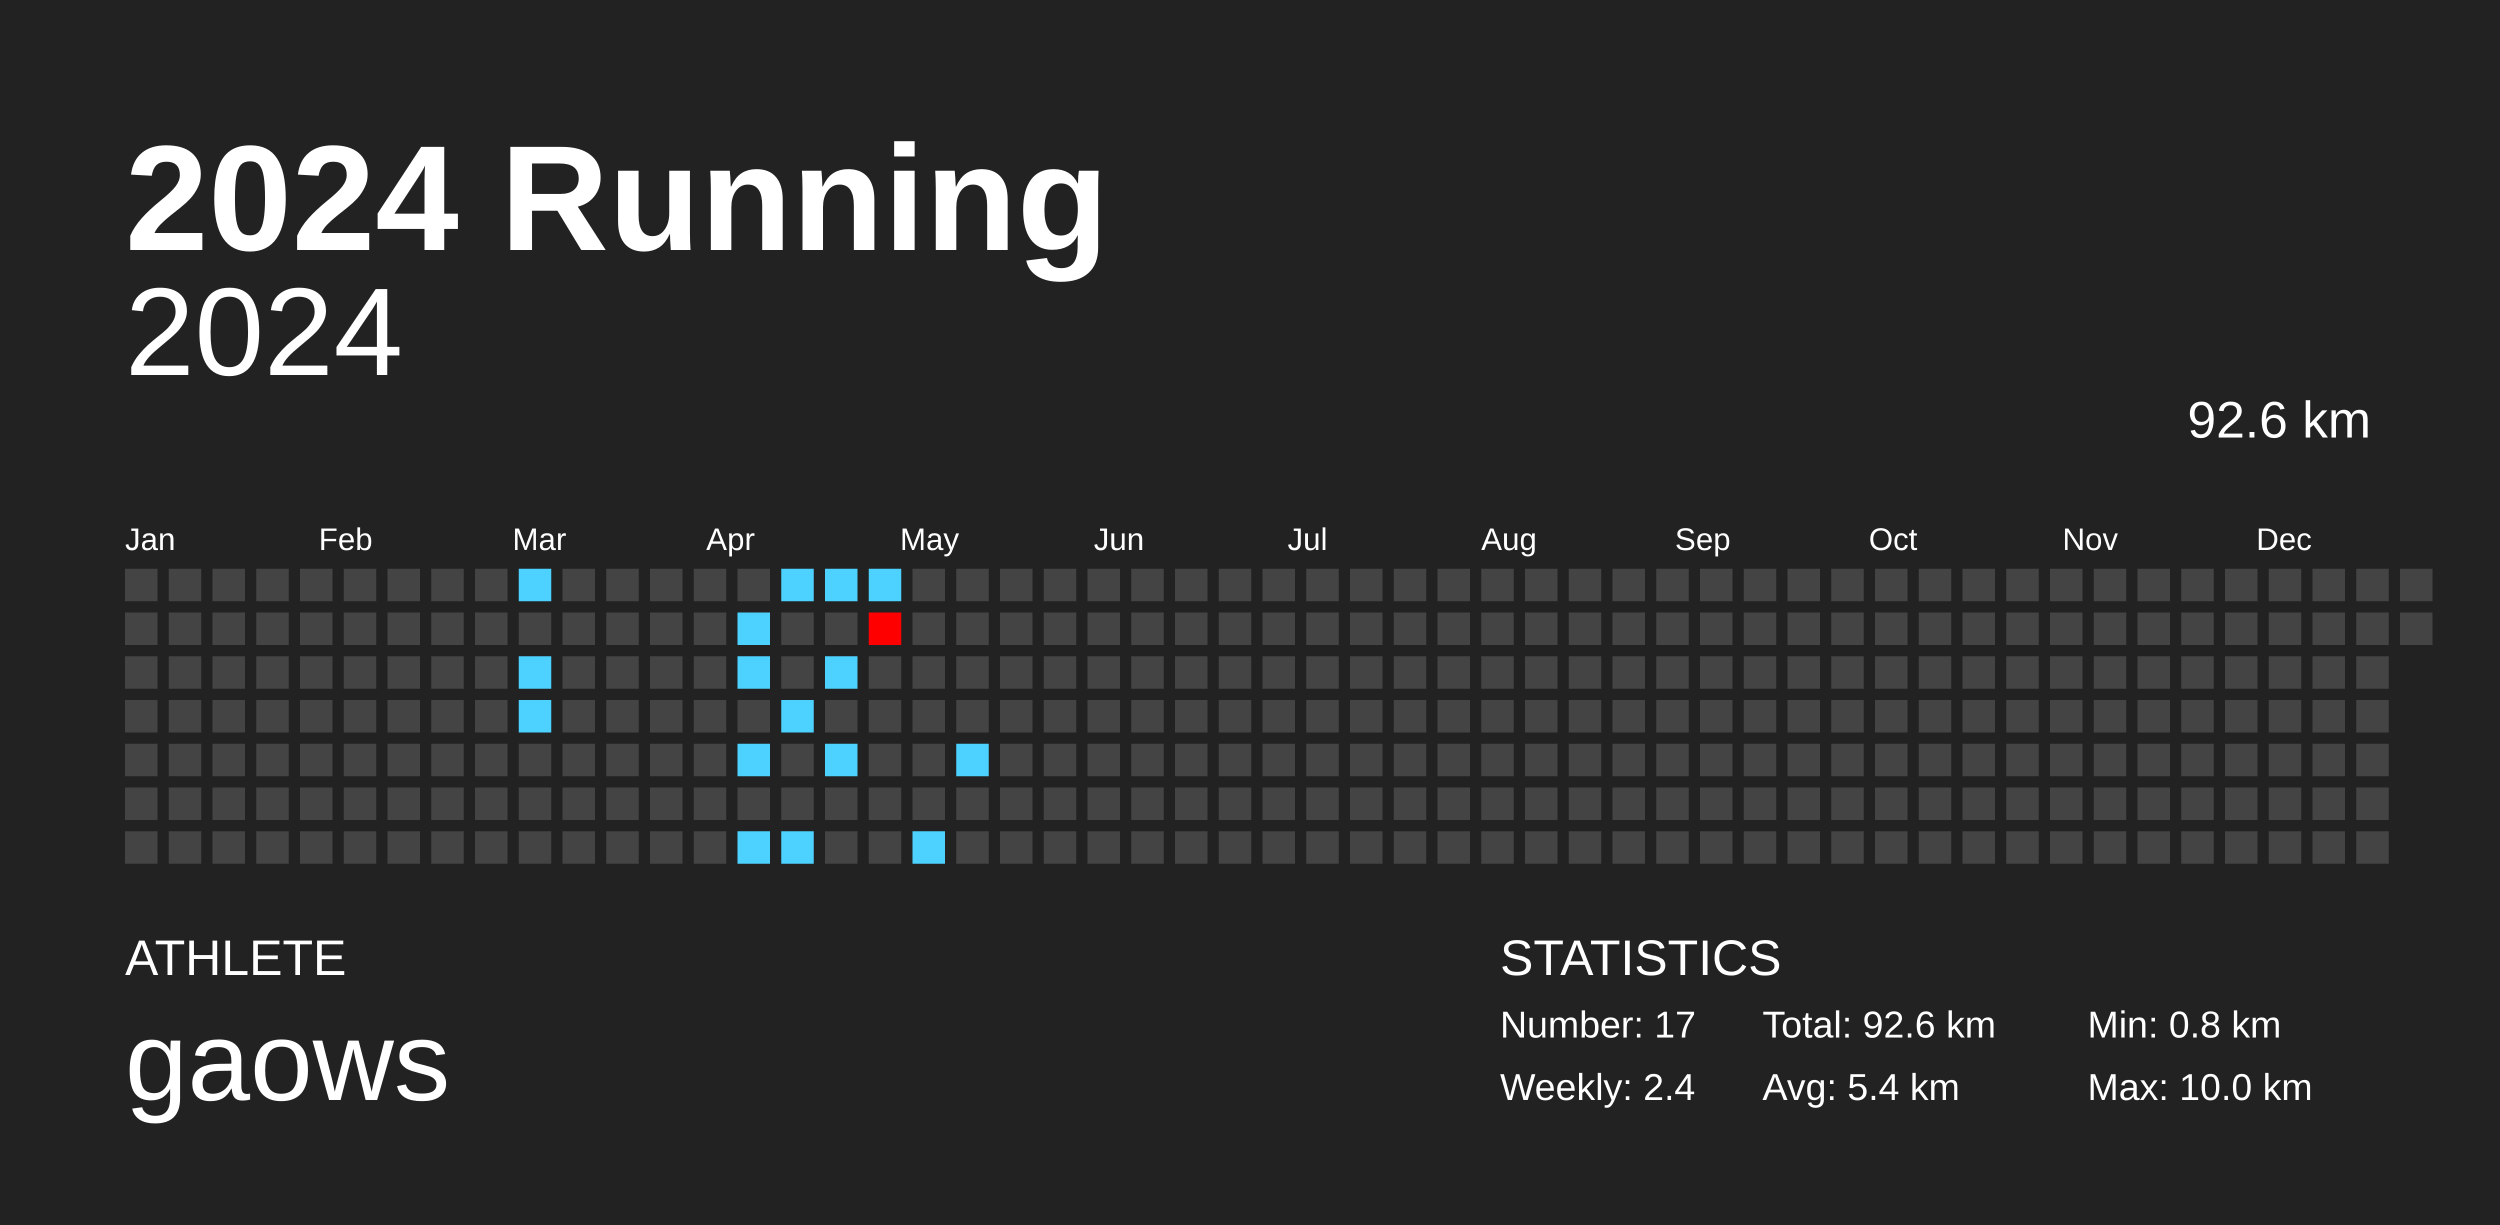
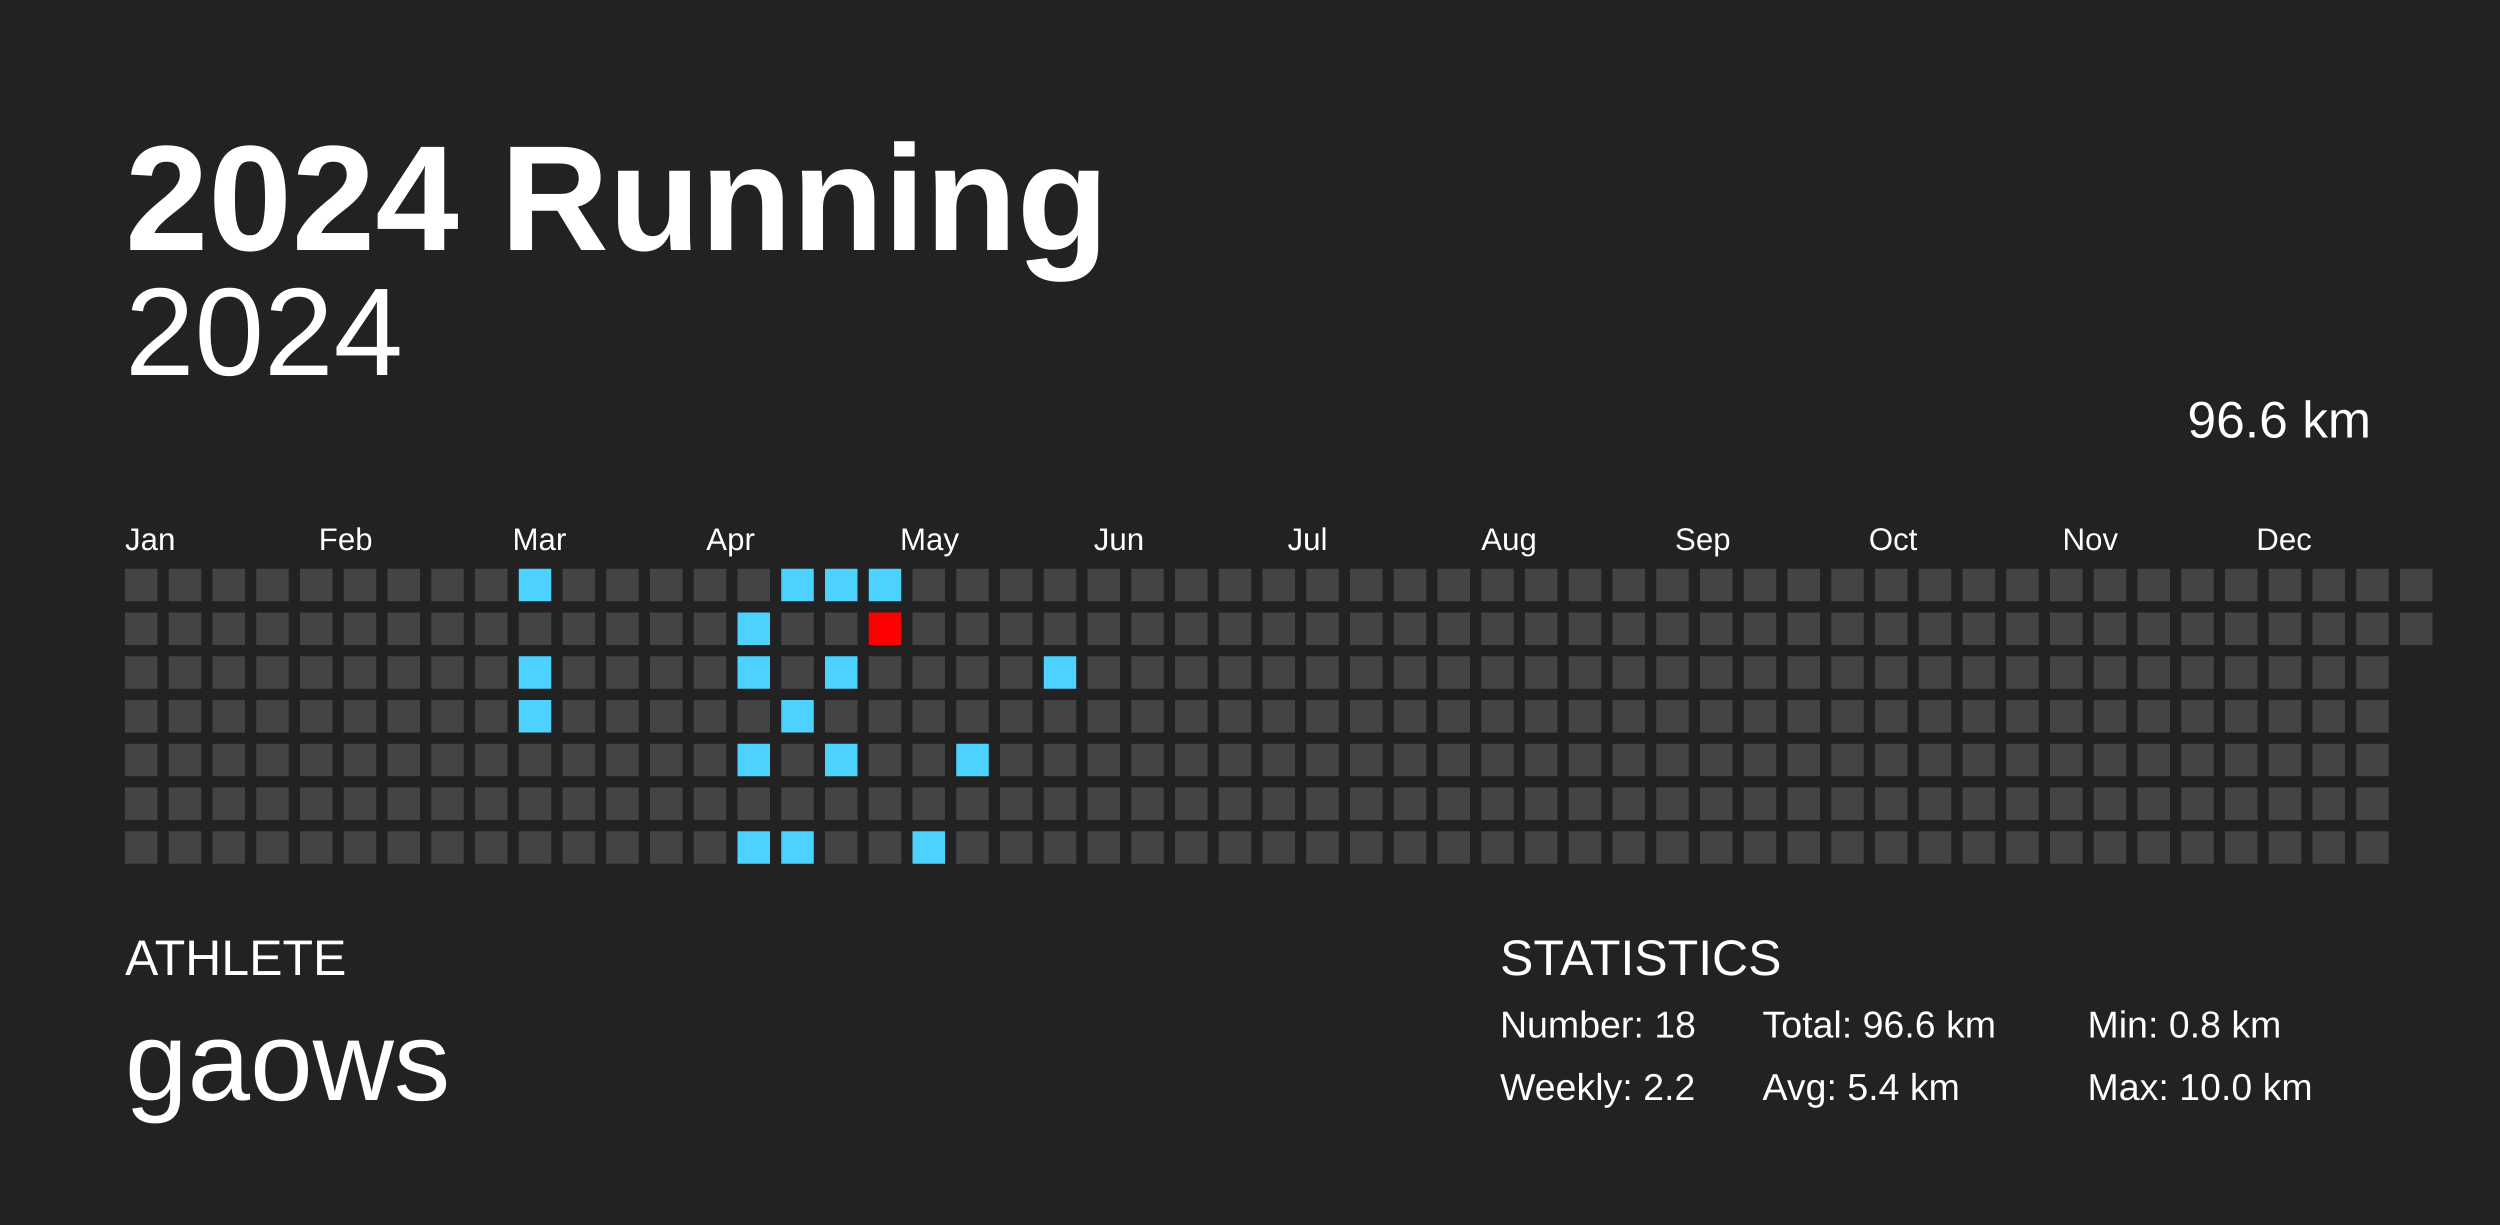
<svg xmlns="http://www.w3.org/2000/svg" baseProfile="full" height="98mm" version="1.1" viewBox="0,0,200,98" width="200mm">
  <defs />
  <rect fill="#222222" height="98" width="200" x="0" y="0" />
  <text fill="#FFFFFF" style="font-size:12px; font-family:Arial; font-weight:bold;" x="10" y="20">2024 Running</text>
  <text fill="#FFFFFF" style="font-size:4px; font-family:Arial" x="10" y="78">ATHLETE</text>
  <text fill="#FFFFFF" style="font-size:9px; font-family:Arial" x="10" y="88">gaows</text>
  <text fill="#FFFFFF" style="font-size:4px; font-family:Arial" x="120" y="78">STATISTICS</text>
-   <text fill="#FFFFFF" style="font-size:3px; font-family:Arial" x="120" y="83">Number: 17</text>
-   <text fill="#FFFFFF" style="font-size:3px; font-family:Arial" x="120" y="88">Weekly: 2.4</text>
-   <text fill="#FFFFFF" style="font-size:3px; font-family:Arial" x="141" y="83">Total: 92.6 km</text>
+   <text fill="#FFFFFF" style="font-size:3px; font-family:Arial" x="120" y="83">Number: 18</text>
+   <text fill="#FFFFFF" style="font-size:3px; font-family:Arial" x="120" y="88">Weekly: 2.2</text>
+   <text fill="#FFFFFF" style="font-size:3px; font-family:Arial" x="141" y="83">Total: 96.6 km</text>
  <text fill="#FFFFFF" style="font-size:3px; font-family:Arial" x="141" y="88">Avg: 5.4 km</text>
  <text fill="#FFFFFF" style="font-size:3px; font-family:Arial" x="167" y="83">Min: 0.8 km</text>
  <text fill="#FFFFFF" style="font-size:3px; font-family:Arial" x="167" y="88">Max: 10.0 km</text>
  <text alignment-baseline="hanging" fill="#FFFFFF" style="font-size:10.0px; font-family:Arial;" x="10" y="30">2024</text>
-   <text alignment-baseline="hanging" fill="#FFFFFF" style="font-size:4.125px; font-family:Arial;" x="175" y="35">92.6 km</text>
+   <text alignment-baseline="hanging" fill="#FFFFFF" style="font-size:4.125px; font-family:Arial;" x="175" y="35">96.6 km</text>
  <text fill="#FFFFFF" style="font-size:2.5px; font-family:Arial" x="10.0" y="44">Jan</text>
  <text fill="#FFFFFF" style="font-size:2.5px; font-family:Arial" x="25.5" y="44">Feb</text>
  <text fill="#FFFFFF" style="font-size:2.5px; font-family:Arial" x="41.0" y="44">Mar</text>
  <text fill="#FFFFFF" style="font-size:2.5px; font-family:Arial" x="56.5" y="44">Apr</text>
  <text fill="#FFFFFF" style="font-size:2.5px; font-family:Arial" x="72.0" y="44">May</text>
  <text fill="#FFFFFF" style="font-size:2.5px; font-family:Arial" x="87.5" y="44">Jun</text>
  <text fill="#FFFFFF" style="font-size:2.5px; font-family:Arial" x="103.0" y="44">Jul</text>
  <text fill="#FFFFFF" style="font-size:2.5px; font-family:Arial" x="118.5" y="44">Aug</text>
  <text fill="#FFFFFF" style="font-size:2.5px; font-family:Arial" x="134.0" y="44">Sep</text>
  <text fill="#FFFFFF" style="font-size:2.5px; font-family:Arial" x="149.5" y="44">Oct</text>
  <text fill="#FFFFFF" style="font-size:2.5px; font-family:Arial" x="165.0" y="44">Nov</text>
  <text fill="#FFFFFF" style="font-size:2.5px; font-family:Arial" x="180.5" y="44">Dec</text>
  <rect fill="#444444" height="2.6" width="2.6" x="10.0" y="45.5" />
  <rect fill="#444444" height="2.6" width="2.6" x="10.0" y="49.0" />
  <rect fill="#444444" height="2.6" width="2.6" x="10.0" y="52.5" />
  <rect fill="#444444" height="2.6" width="2.6" x="10.0" y="56.0" />
  <rect fill="#444444" height="2.6" width="2.6" x="10.0" y="59.5" />
  <rect fill="#444444" height="2.6" width="2.6" x="10.0" y="63.0" />
  <rect fill="#444444" height="2.6" width="2.6" x="10.0" y="66.5" />
  <rect fill="#444444" height="2.6" width="2.6" x="13.5" y="45.5" />
  <rect fill="#444444" height="2.6" width="2.6" x="13.5" y="49.0" />
  <rect fill="#444444" height="2.6" width="2.6" x="13.5" y="52.5" />
  <rect fill="#444444" height="2.6" width="2.6" x="13.5" y="56.0" />
  <rect fill="#444444" height="2.6" width="2.6" x="13.5" y="59.5" />
  <rect fill="#444444" height="2.6" width="2.6" x="13.5" y="63.0" />
  <rect fill="#444444" height="2.6" width="2.6" x="13.5" y="66.5" />
  <rect fill="#444444" height="2.6" width="2.6" x="17.0" y="45.5" />
  <rect fill="#444444" height="2.6" width="2.6" x="17.0" y="49.0" />
  <rect fill="#444444" height="2.6" width="2.6" x="17.0" y="52.5" />
  <rect fill="#444444" height="2.6" width="2.6" x="17.0" y="56.0" />
  <rect fill="#444444" height="2.6" width="2.6" x="17.0" y="59.5" />
  <rect fill="#444444" height="2.6" width="2.6" x="17.0" y="63.0" />
  <rect fill="#444444" height="2.6" width="2.6" x="17.0" y="66.5" />
  <rect fill="#444444" height="2.6" width="2.6" x="20.5" y="45.5" />
  <rect fill="#444444" height="2.6" width="2.6" x="20.5" y="49.0" />
  <rect fill="#444444" height="2.6" width="2.6" x="20.5" y="52.5" />
  <rect fill="#444444" height="2.6" width="2.6" x="20.5" y="56.0" />
  <rect fill="#444444" height="2.6" width="2.6" x="20.5" y="59.5" />
  <rect fill="#444444" height="2.6" width="2.6" x="20.5" y="63.0" />
  <rect fill="#444444" height="2.6" width="2.6" x="20.5" y="66.5" />
  <rect fill="#444444" height="2.6" width="2.6" x="24.0" y="45.5" />
  <rect fill="#444444" height="2.6" width="2.6" x="24.0" y="49.0" />
  <rect fill="#444444" height="2.6" width="2.6" x="24.0" y="52.5" />
  <rect fill="#444444" height="2.6" width="2.6" x="24.0" y="56.0" />
  <rect fill="#444444" height="2.6" width="2.6" x="24.0" y="59.5" />
  <rect fill="#444444" height="2.6" width="2.6" x="24.0" y="63.0" />
  <rect fill="#444444" height="2.6" width="2.6" x="24.0" y="66.5" />
  <rect fill="#444444" height="2.6" width="2.6" x="27.5" y="45.5" />
  <rect fill="#444444" height="2.6" width="2.6" x="27.5" y="49.0" />
  <rect fill="#444444" height="2.6" width="2.6" x="27.5" y="52.5" />
  <rect fill="#444444" height="2.6" width="2.6" x="27.5" y="56.0" />
  <rect fill="#444444" height="2.6" width="2.6" x="27.5" y="59.5" />
  <rect fill="#444444" height="2.6" width="2.6" x="27.5" y="63.0" />
  <rect fill="#444444" height="2.6" width="2.6" x="27.5" y="66.5" />
  <rect fill="#444444" height="2.6" width="2.6" x="31.0" y="45.5" />
  <rect fill="#444444" height="2.6" width="2.6" x="31.0" y="49.0" />
  <rect fill="#444444" height="2.6" width="2.6" x="31.0" y="52.5" />
  <rect fill="#444444" height="2.6" width="2.6" x="31.0" y="56.0" />
  <rect fill="#444444" height="2.6" width="2.6" x="31.0" y="59.5" />
  <rect fill="#444444" height="2.6" width="2.6" x="31.0" y="63.0" />
  <rect fill="#444444" height="2.6" width="2.6" x="31.0" y="66.5" />
  <rect fill="#444444" height="2.6" width="2.6" x="34.5" y="45.5" />
  <rect fill="#444444" height="2.6" width="2.6" x="34.5" y="49.0" />
  <rect fill="#444444" height="2.6" width="2.6" x="34.5" y="52.5" />
  <rect fill="#444444" height="2.6" width="2.6" x="34.5" y="56.0" />
  <rect fill="#444444" height="2.6" width="2.6" x="34.5" y="59.5" />
  <rect fill="#444444" height="2.6" width="2.6" x="34.5" y="63.0" />
  <rect fill="#444444" height="2.6" width="2.6" x="34.5" y="66.5" />
  <rect fill="#444444" height="2.6" width="2.6" x="38.0" y="45.5" />
  <rect fill="#444444" height="2.6" width="2.6" x="38.0" y="49.0" />
  <rect fill="#444444" height="2.6" width="2.6" x="38.0" y="52.5" />
  <rect fill="#444444" height="2.6" width="2.6" x="38.0" y="56.0" />
  <rect fill="#444444" height="2.6" width="2.6" x="38.0" y="59.5" />
  <rect fill="#444444" height="2.6" width="2.6" x="38.0" y="63.0" />
  <rect fill="#444444" height="2.6" width="2.6" x="38.0" y="66.5" />
  <rect fill="#4dd2ff" height="2.6" width="2.6" x="41.5" y="45.5" />
  <rect fill="#444444" height="2.6" width="2.6" x="41.5" y="49.0" />
  <rect fill="#4dd2ff" height="2.6" width="2.6" x="41.5" y="52.5" />
  <rect fill="#4dd2ff" height="2.6" width="2.6" x="41.5" y="56.0" />
  <rect fill="#444444" height="2.6" width="2.6" x="41.5" y="59.5" />
  <rect fill="#444444" height="2.6" width="2.6" x="41.5" y="63.0" />
  <rect fill="#444444" height="2.6" width="2.6" x="41.5" y="66.5" />
  <rect fill="#444444" height="2.6" width="2.6" x="45.0" y="45.5" />
  <rect fill="#444444" height="2.6" width="2.6" x="45.0" y="49.0" />
  <rect fill="#444444" height="2.6" width="2.6" x="45.0" y="52.5" />
  <rect fill="#444444" height="2.6" width="2.6" x="45.0" y="56.0" />
  <rect fill="#444444" height="2.6" width="2.6" x="45.0" y="59.5" />
  <rect fill="#444444" height="2.6" width="2.6" x="45.0" y="63.0" />
  <rect fill="#444444" height="2.6" width="2.6" x="45.0" y="66.5" />
  <rect fill="#444444" height="2.6" width="2.6" x="48.5" y="45.5" />
  <rect fill="#444444" height="2.6" width="2.6" x="48.5" y="49.0" />
  <rect fill="#444444" height="2.6" width="2.6" x="48.5" y="52.5" />
  <rect fill="#444444" height="2.6" width="2.6" x="48.5" y="56.0" />
  <rect fill="#444444" height="2.6" width="2.6" x="48.5" y="59.5" />
  <rect fill="#444444" height="2.6" width="2.6" x="48.5" y="63.0" />
  <rect fill="#444444" height="2.6" width="2.6" x="48.5" y="66.5" />
  <rect fill="#444444" height="2.6" width="2.6" x="52.0" y="45.5" />
  <rect fill="#444444" height="2.6" width="2.6" x="52.0" y="49.0" />
  <rect fill="#444444" height="2.6" width="2.6" x="52.0" y="52.5" />
  <rect fill="#444444" height="2.6" width="2.6" x="52.0" y="56.0" />
  <rect fill="#444444" height="2.6" width="2.6" x="52.0" y="59.5" />
  <rect fill="#444444" height="2.6" width="2.6" x="52.0" y="63.0" />
  <rect fill="#444444" height="2.6" width="2.6" x="52.0" y="66.5" />
  <rect fill="#444444" height="2.6" width="2.6" x="55.5" y="45.5" />
  <rect fill="#444444" height="2.6" width="2.6" x="55.5" y="49.0" />
  <rect fill="#444444" height="2.6" width="2.6" x="55.5" y="52.5" />
  <rect fill="#444444" height="2.6" width="2.6" x="55.5" y="56.0" />
  <rect fill="#444444" height="2.6" width="2.6" x="55.5" y="59.5" />
  <rect fill="#444444" height="2.6" width="2.6" x="55.5" y="63.0" />
  <rect fill="#444444" height="2.6" width="2.6" x="55.5" y="66.5" />
  <rect fill="#444444" height="2.6" width="2.6" x="59.0" y="45.5" />
  <rect fill="#4dd2ff" height="2.6" width="2.6" x="59.0" y="49.0" />
  <rect fill="#4dd2ff" height="2.6" width="2.6" x="59.0" y="52.5" />
  <rect fill="#444444" height="2.6" width="2.6" x="59.0" y="56.0" />
  <rect fill="#4dd2ff" height="2.6" width="2.6" x="59.0" y="59.5" />
  <rect fill="#444444" height="2.6" width="2.6" x="59.0" y="63.0" />
  <rect fill="#4dd2ff" height="2.6" width="2.6" x="59.0" y="66.5" />
  <rect fill="#4dd2ff" height="2.6" width="2.6" x="62.5" y="45.5" />
  <rect fill="#444444" height="2.6" width="2.6" x="62.5" y="49.0" />
  <rect fill="#444444" height="2.6" width="2.6" x="62.5" y="52.5" />
  <rect fill="#4dd2ff" height="2.6" width="2.6" x="62.5" y="56.0" />
  <rect fill="#444444" height="2.6" width="2.6" x="62.5" y="59.5" />
  <rect fill="#444444" height="2.6" width="2.6" x="62.5" y="63.0" />
  <rect fill="#4dd2ff" height="2.6" width="2.6" x="62.5" y="66.5" />
  <rect fill="#4dd2ff" height="2.6" width="2.6" x="66.0" y="45.5" />
  <rect fill="#444444" height="2.6" width="2.6" x="66.0" y="49.0" />
  <rect fill="#4dd2ff" height="2.6" width="2.6" x="66.0" y="52.5" />
  <rect fill="#444444" height="2.6" width="2.6" x="66.0" y="56.0" />
  <rect fill="#4dd2ff" height="2.6" width="2.6" x="66.0" y="59.5" />
  <rect fill="#444444" height="2.6" width="2.6" x="66.0" y="63.0" />
  <rect fill="#444444" height="2.6" width="2.6" x="66.0" y="66.5" />
  <rect fill="#4dd2ff" height="2.6" width="2.6" x="69.5" y="45.5" />
  <rect fill="#ff0000" height="2.6" width="2.6" x="69.5" y="49.0" />
  <rect fill="#444444" height="2.6" width="2.6" x="69.5" y="52.5" />
  <rect fill="#444444" height="2.6" width="2.6" x="69.5" y="56.0" />
  <rect fill="#444444" height="2.6" width="2.6" x="69.5" y="59.5" />
  <rect fill="#444444" height="2.6" width="2.6" x="69.5" y="63.0" />
  <rect fill="#444444" height="2.6" width="2.6" x="69.5" y="66.5" />
  <rect fill="#444444" height="2.6" width="2.6" x="73.0" y="45.5" />
  <rect fill="#444444" height="2.6" width="2.6" x="73.0" y="49.0" />
  <rect fill="#444444" height="2.6" width="2.6" x="73.0" y="52.5" />
  <rect fill="#444444" height="2.6" width="2.6" x="73.0" y="56.0" />
  <rect fill="#444444" height="2.6" width="2.6" x="73.0" y="59.5" />
  <rect fill="#444444" height="2.6" width="2.6" x="73.0" y="63.0" />
  <rect fill="#4dd2ff" height="2.6" width="2.6" x="73.0" y="66.5" />
  <rect fill="#444444" height="2.6" width="2.6" x="76.5" y="45.5" />
  <rect fill="#444444" height="2.6" width="2.6" x="76.5" y="49.0" />
  <rect fill="#444444" height="2.6" width="2.6" x="76.5" y="52.5" />
  <rect fill="#444444" height="2.6" width="2.6" x="76.5" y="56.0" />
  <rect fill="#4dd2ff" height="2.6" width="2.6" x="76.5" y="59.5" />
  <rect fill="#444444" height="2.6" width="2.6" x="76.5" y="63.0" />
  <rect fill="#444444" height="2.6" width="2.6" x="76.5" y="66.5" />
  <rect fill="#444444" height="2.6" width="2.6" x="80.0" y="45.5" />
  <rect fill="#444444" height="2.6" width="2.6" x="80.0" y="49.0" />
  <rect fill="#444444" height="2.6" width="2.6" x="80.0" y="52.5" />
  <rect fill="#444444" height="2.6" width="2.6" x="80.0" y="56.0" />
  <rect fill="#444444" height="2.6" width="2.6" x="80.0" y="59.5" />
  <rect fill="#444444" height="2.6" width="2.6" x="80.0" y="63.0" />
  <rect fill="#444444" height="2.6" width="2.6" x="80.0" y="66.5" />
  <rect fill="#444444" height="2.6" width="2.6" x="83.5" y="45.5" />
  <rect fill="#444444" height="2.6" width="2.6" x="83.5" y="49.0" />
-   <rect fill="#444444" height="2.6" width="2.6" x="83.5" y="52.5" />
+   <rect fill="#4dd2ff" height="2.6" width="2.6" x="83.5" y="52.5" />
  <rect fill="#444444" height="2.6" width="2.6" x="83.5" y="56.0" />
  <rect fill="#444444" height="2.6" width="2.6" x="83.5" y="59.5" />
  <rect fill="#444444" height="2.6" width="2.6" x="83.5" y="63.0" />
  <rect fill="#444444" height="2.6" width="2.6" x="83.5" y="66.5" />
  <rect fill="#444444" height="2.6" width="2.6" x="87.0" y="45.5" />
  <rect fill="#444444" height="2.6" width="2.6" x="87.0" y="49.0" />
  <rect fill="#444444" height="2.6" width="2.6" x="87.0" y="52.5" />
  <rect fill="#444444" height="2.6" width="2.6" x="87.0" y="56.0" />
  <rect fill="#444444" height="2.6" width="2.6" x="87.0" y="59.5" />
  <rect fill="#444444" height="2.6" width="2.6" x="87.0" y="63.0" />
  <rect fill="#444444" height="2.6" width="2.6" x="87.0" y="66.5" />
  <rect fill="#444444" height="2.6" width="2.6" x="90.5" y="45.5" />
  <rect fill="#444444" height="2.6" width="2.6" x="90.5" y="49.0" />
  <rect fill="#444444" height="2.6" width="2.6" x="90.5" y="52.5" />
  <rect fill="#444444" height="2.6" width="2.6" x="90.5" y="56.0" />
  <rect fill="#444444" height="2.6" width="2.6" x="90.5" y="59.5" />
  <rect fill="#444444" height="2.6" width="2.6" x="90.5" y="63.0" />
  <rect fill="#444444" height="2.6" width="2.6" x="90.5" y="66.5" />
  <rect fill="#444444" height="2.6" width="2.6" x="94.0" y="45.5" />
  <rect fill="#444444" height="2.6" width="2.6" x="94.0" y="49.0" />
  <rect fill="#444444" height="2.6" width="2.6" x="94.0" y="52.5" />
  <rect fill="#444444" height="2.6" width="2.6" x="94.0" y="56.0" />
  <rect fill="#444444" height="2.6" width="2.6" x="94.0" y="59.5" />
  <rect fill="#444444" height="2.6" width="2.6" x="94.0" y="63.0" />
  <rect fill="#444444" height="2.6" width="2.6" x="94.0" y="66.5" />
  <rect fill="#444444" height="2.6" width="2.6" x="97.5" y="45.5" />
  <rect fill="#444444" height="2.6" width="2.6" x="97.5" y="49.0" />
  <rect fill="#444444" height="2.6" width="2.6" x="97.5" y="52.5" />
  <rect fill="#444444" height="2.6" width="2.6" x="97.5" y="56.0" />
  <rect fill="#444444" height="2.6" width="2.6" x="97.5" y="59.5" />
  <rect fill="#444444" height="2.6" width="2.6" x="97.5" y="63.0" />
  <rect fill="#444444" height="2.6" width="2.6" x="97.5" y="66.5" />
  <rect fill="#444444" height="2.6" width="2.6" x="101.0" y="45.5" />
  <rect fill="#444444" height="2.6" width="2.6" x="101.0" y="49.0" />
  <rect fill="#444444" height="2.6" width="2.6" x="101.0" y="52.5" />
  <rect fill="#444444" height="2.6" width="2.6" x="101.0" y="56.0" />
  <rect fill="#444444" height="2.6" width="2.6" x="101.0" y="59.5" />
  <rect fill="#444444" height="2.6" width="2.6" x="101.0" y="63.0" />
  <rect fill="#444444" height="2.6" width="2.6" x="101.0" y="66.5" />
  <rect fill="#444444" height="2.6" width="2.6" x="104.5" y="45.5" />
  <rect fill="#444444" height="2.6" width="2.6" x="104.5" y="49.0" />
  <rect fill="#444444" height="2.6" width="2.6" x="104.5" y="52.5" />
  <rect fill="#444444" height="2.6" width="2.6" x="104.5" y="56.0" />
  <rect fill="#444444" height="2.6" width="2.6" x="104.5" y="59.5" />
  <rect fill="#444444" height="2.6" width="2.6" x="104.5" y="63.0" />
  <rect fill="#444444" height="2.6" width="2.6" x="104.5" y="66.5" />
  <rect fill="#444444" height="2.6" width="2.6" x="108.0" y="45.5" />
  <rect fill="#444444" height="2.6" width="2.6" x="108.0" y="49.0" />
  <rect fill="#444444" height="2.6" width="2.6" x="108.0" y="52.5" />
  <rect fill="#444444" height="2.6" width="2.6" x="108.0" y="56.0" />
  <rect fill="#444444" height="2.6" width="2.6" x="108.0" y="59.5" />
  <rect fill="#444444" height="2.6" width="2.6" x="108.0" y="63.0" />
  <rect fill="#444444" height="2.6" width="2.6" x="108.0" y="66.5" />
  <rect fill="#444444" height="2.6" width="2.6" x="111.5" y="45.5" />
  <rect fill="#444444" height="2.6" width="2.6" x="111.5" y="49.0" />
  <rect fill="#444444" height="2.6" width="2.6" x="111.5" y="52.5" />
  <rect fill="#444444" height="2.6" width="2.6" x="111.5" y="56.0" />
  <rect fill="#444444" height="2.6" width="2.6" x="111.5" y="59.5" />
  <rect fill="#444444" height="2.6" width="2.6" x="111.5" y="63.0" />
  <rect fill="#444444" height="2.6" width="2.6" x="111.5" y="66.5" />
  <rect fill="#444444" height="2.6" width="2.6" x="115.0" y="45.5" />
  <rect fill="#444444" height="2.6" width="2.6" x="115.0" y="49.0" />
  <rect fill="#444444" height="2.6" width="2.6" x="115.0" y="52.5" />
  <rect fill="#444444" height="2.6" width="2.6" x="115.0" y="56.0" />
  <rect fill="#444444" height="2.6" width="2.6" x="115.0" y="59.5" />
  <rect fill="#444444" height="2.6" width="2.6" x="115.0" y="63.0" />
  <rect fill="#444444" height="2.6" width="2.6" x="115.0" y="66.5" />
  <rect fill="#444444" height="2.6" width="2.6" x="118.5" y="45.5" />
  <rect fill="#444444" height="2.6" width="2.6" x="118.5" y="49.0" />
  <rect fill="#444444" height="2.6" width="2.6" x="118.5" y="52.5" />
  <rect fill="#444444" height="2.6" width="2.6" x="118.5" y="56.0" />
  <rect fill="#444444" height="2.6" width="2.6" x="118.5" y="59.5" />
  <rect fill="#444444" height="2.6" width="2.6" x="118.5" y="63.0" />
  <rect fill="#444444" height="2.6" width="2.6" x="118.5" y="66.5" />
  <rect fill="#444444" height="2.6" width="2.6" x="122.0" y="45.5" />
  <rect fill="#444444" height="2.6" width="2.6" x="122.0" y="49.0" />
  <rect fill="#444444" height="2.6" width="2.6" x="122.0" y="52.5" />
  <rect fill="#444444" height="2.6" width="2.6" x="122.0" y="56.0" />
  <rect fill="#444444" height="2.6" width="2.6" x="122.0" y="59.5" />
  <rect fill="#444444" height="2.6" width="2.6" x="122.0" y="63.0" />
  <rect fill="#444444" height="2.6" width="2.6" x="122.0" y="66.5" />
  <rect fill="#444444" height="2.6" width="2.6" x="125.5" y="45.5" />
  <rect fill="#444444" height="2.6" width="2.6" x="125.5" y="49.0" />
  <rect fill="#444444" height="2.6" width="2.6" x="125.5" y="52.5" />
  <rect fill="#444444" height="2.6" width="2.6" x="125.5" y="56.0" />
  <rect fill="#444444" height="2.6" width="2.6" x="125.5" y="59.5" />
  <rect fill="#444444" height="2.6" width="2.6" x="125.5" y="63.0" />
  <rect fill="#444444" height="2.6" width="2.6" x="125.5" y="66.5" />
  <rect fill="#444444" height="2.6" width="2.6" x="129.0" y="45.5" />
  <rect fill="#444444" height="2.6" width="2.6" x="129.0" y="49.0" />
  <rect fill="#444444" height="2.6" width="2.6" x="129.0" y="52.5" />
  <rect fill="#444444" height="2.6" width="2.6" x="129.0" y="56.0" />
  <rect fill="#444444" height="2.6" width="2.6" x="129.0" y="59.5" />
  <rect fill="#444444" height="2.6" width="2.6" x="129.0" y="63.0" />
  <rect fill="#444444" height="2.6" width="2.6" x="129.0" y="66.5" />
  <rect fill="#444444" height="2.6" width="2.6" x="132.5" y="45.5" />
  <rect fill="#444444" height="2.6" width="2.6" x="132.5" y="49.0" />
  <rect fill="#444444" height="2.6" width="2.6" x="132.5" y="52.5" />
  <rect fill="#444444" height="2.6" width="2.6" x="132.5" y="56.0" />
  <rect fill="#444444" height="2.6" width="2.6" x="132.5" y="59.5" />
  <rect fill="#444444" height="2.6" width="2.6" x="132.5" y="63.0" />
  <rect fill="#444444" height="2.6" width="2.6" x="132.5" y="66.5" />
  <rect fill="#444444" height="2.6" width="2.6" x="136.0" y="45.5" />
  <rect fill="#444444" height="2.6" width="2.6" x="136.0" y="49.0" />
  <rect fill="#444444" height="2.6" width="2.6" x="136.0" y="52.5" />
  <rect fill="#444444" height="2.6" width="2.6" x="136.0" y="56.0" />
  <rect fill="#444444" height="2.6" width="2.6" x="136.0" y="59.5" />
  <rect fill="#444444" height="2.6" width="2.6" x="136.0" y="63.0" />
  <rect fill="#444444" height="2.6" width="2.6" x="136.0" y="66.5" />
  <rect fill="#444444" height="2.6" width="2.6" x="139.5" y="45.5" />
  <rect fill="#444444" height="2.6" width="2.6" x="139.5" y="49.0" />
  <rect fill="#444444" height="2.6" width="2.6" x="139.5" y="52.5" />
  <rect fill="#444444" height="2.6" width="2.6" x="139.5" y="56.0" />
  <rect fill="#444444" height="2.6" width="2.6" x="139.5" y="59.5" />
  <rect fill="#444444" height="2.6" width="2.6" x="139.5" y="63.0" />
  <rect fill="#444444" height="2.6" width="2.6" x="139.5" y="66.5" />
  <rect fill="#444444" height="2.6" width="2.6" x="143.0" y="45.5" />
  <rect fill="#444444" height="2.6" width="2.6" x="143.0" y="49.0" />
  <rect fill="#444444" height="2.6" width="2.6" x="143.0" y="52.5" />
  <rect fill="#444444" height="2.6" width="2.6" x="143.0" y="56.0" />
  <rect fill="#444444" height="2.6" width="2.6" x="143.0" y="59.5" />
  <rect fill="#444444" height="2.6" width="2.6" x="143.0" y="63.0" />
  <rect fill="#444444" height="2.6" width="2.6" x="143.0" y="66.5" />
  <rect fill="#444444" height="2.6" width="2.6" x="146.5" y="45.5" />
  <rect fill="#444444" height="2.6" width="2.6" x="146.5" y="49.0" />
  <rect fill="#444444" height="2.6" width="2.6" x="146.5" y="52.5" />
  <rect fill="#444444" height="2.6" width="2.6" x="146.5" y="56.0" />
  <rect fill="#444444" height="2.6" width="2.6" x="146.5" y="59.5" />
  <rect fill="#444444" height="2.6" width="2.6" x="146.5" y="63.0" />
  <rect fill="#444444" height="2.6" width="2.6" x="146.5" y="66.5" />
  <rect fill="#444444" height="2.6" width="2.6" x="150.0" y="45.5" />
  <rect fill="#444444" height="2.6" width="2.6" x="150.0" y="49.0" />
  <rect fill="#444444" height="2.6" width="2.6" x="150.0" y="52.5" />
  <rect fill="#444444" height="2.6" width="2.6" x="150.0" y="56.0" />
  <rect fill="#444444" height="2.6" width="2.6" x="150.0" y="59.5" />
  <rect fill="#444444" height="2.6" width="2.6" x="150.0" y="63.0" />
  <rect fill="#444444" height="2.6" width="2.6" x="150.0" y="66.5" />
  <rect fill="#444444" height="2.6" width="2.6" x="153.5" y="45.5" />
  <rect fill="#444444" height="2.6" width="2.6" x="153.5" y="49.0" />
  <rect fill="#444444" height="2.6" width="2.6" x="153.5" y="52.5" />
  <rect fill="#444444" height="2.6" width="2.6" x="153.5" y="56.0" />
  <rect fill="#444444" height="2.6" width="2.6" x="153.5" y="59.5" />
  <rect fill="#444444" height="2.6" width="2.6" x="153.5" y="63.0" />
  <rect fill="#444444" height="2.6" width="2.6" x="153.5" y="66.5" />
  <rect fill="#444444" height="2.6" width="2.6" x="157.0" y="45.5" />
  <rect fill="#444444" height="2.6" width="2.6" x="157.0" y="49.0" />
  <rect fill="#444444" height="2.6" width="2.6" x="157.0" y="52.5" />
  <rect fill="#444444" height="2.6" width="2.6" x="157.0" y="56.0" />
  <rect fill="#444444" height="2.6" width="2.6" x="157.0" y="59.5" />
  <rect fill="#444444" height="2.6" width="2.6" x="157.0" y="63.0" />
  <rect fill="#444444" height="2.6" width="2.6" x="157.0" y="66.5" />
  <rect fill="#444444" height="2.6" width="2.6" x="160.5" y="45.5" />
  <rect fill="#444444" height="2.6" width="2.6" x="160.5" y="49.0" />
  <rect fill="#444444" height="2.6" width="2.6" x="160.5" y="52.5" />
  <rect fill="#444444" height="2.6" width="2.6" x="160.5" y="56.0" />
  <rect fill="#444444" height="2.6" width="2.6" x="160.5" y="59.5" />
  <rect fill="#444444" height="2.6" width="2.6" x="160.5" y="63.0" />
  <rect fill="#444444" height="2.6" width="2.6" x="160.5" y="66.5" />
  <rect fill="#444444" height="2.6" width="2.6" x="164.0" y="45.5" />
  <rect fill="#444444" height="2.6" width="2.6" x="164.0" y="49.0" />
  <rect fill="#444444" height="2.6" width="2.6" x="164.0" y="52.5" />
  <rect fill="#444444" height="2.6" width="2.6" x="164.0" y="56.0" />
  <rect fill="#444444" height="2.6" width="2.6" x="164.0" y="59.5" />
  <rect fill="#444444" height="2.6" width="2.6" x="164.0" y="63.0" />
  <rect fill="#444444" height="2.6" width="2.6" x="164.0" y="66.5" />
  <rect fill="#444444" height="2.6" width="2.6" x="167.5" y="45.5" />
  <rect fill="#444444" height="2.6" width="2.6" x="167.5" y="49.0" />
  <rect fill="#444444" height="2.6" width="2.6" x="167.5" y="52.5" />
  <rect fill="#444444" height="2.6" width="2.6" x="167.5" y="56.0" />
  <rect fill="#444444" height="2.6" width="2.6" x="167.5" y="59.5" />
  <rect fill="#444444" height="2.6" width="2.6" x="167.5" y="63.0" />
  <rect fill="#444444" height="2.6" width="2.6" x="167.5" y="66.5" />
  <rect fill="#444444" height="2.6" width="2.6" x="171.0" y="45.5" />
  <rect fill="#444444" height="2.6" width="2.6" x="171.0" y="49.0" />
  <rect fill="#444444" height="2.6" width="2.6" x="171.0" y="52.5" />
  <rect fill="#444444" height="2.6" width="2.6" x="171.0" y="56.0" />
  <rect fill="#444444" height="2.6" width="2.6" x="171.0" y="59.5" />
  <rect fill="#444444" height="2.6" width="2.6" x="171.0" y="63.0" />
  <rect fill="#444444" height="2.6" width="2.6" x="171.0" y="66.5" />
  <rect fill="#444444" height="2.6" width="2.6" x="174.5" y="45.5" />
  <rect fill="#444444" height="2.6" width="2.6" x="174.5" y="49.0" />
  <rect fill="#444444" height="2.6" width="2.6" x="174.5" y="52.5" />
  <rect fill="#444444" height="2.6" width="2.6" x="174.5" y="56.0" />
  <rect fill="#444444" height="2.6" width="2.6" x="174.5" y="59.5" />
  <rect fill="#444444" height="2.6" width="2.6" x="174.5" y="63.0" />
  <rect fill="#444444" height="2.6" width="2.6" x="174.5" y="66.5" />
  <rect fill="#444444" height="2.6" width="2.6" x="178.0" y="45.5" />
  <rect fill="#444444" height="2.6" width="2.6" x="178.0" y="49.0" />
  <rect fill="#444444" height="2.6" width="2.6" x="178.0" y="52.5" />
  <rect fill="#444444" height="2.6" width="2.6" x="178.0" y="56.0" />
  <rect fill="#444444" height="2.6" width="2.6" x="178.0" y="59.5" />
  <rect fill="#444444" height="2.6" width="2.6" x="178.0" y="63.0" />
  <rect fill="#444444" height="2.6" width="2.6" x="178.0" y="66.5" />
  <rect fill="#444444" height="2.6" width="2.6" x="181.5" y="45.5" />
  <rect fill="#444444" height="2.6" width="2.6" x="181.5" y="49.0" />
  <rect fill="#444444" height="2.6" width="2.6" x="181.5" y="52.5" />
  <rect fill="#444444" height="2.6" width="2.6" x="181.5" y="56.0" />
  <rect fill="#444444" height="2.6" width="2.6" x="181.5" y="59.5" />
  <rect fill="#444444" height="2.6" width="2.6" x="181.5" y="63.0" />
  <rect fill="#444444" height="2.6" width="2.6" x="181.5" y="66.5" />
  <rect fill="#444444" height="2.6" width="2.6" x="185.0" y="45.5" />
  <rect fill="#444444" height="2.6" width="2.6" x="185.0" y="49.0" />
  <rect fill="#444444" height="2.6" width="2.6" x="185.0" y="52.5" />
  <rect fill="#444444" height="2.6" width="2.6" x="185.0" y="56.0" />
  <rect fill="#444444" height="2.6" width="2.6" x="185.0" y="59.5" />
  <rect fill="#444444" height="2.6" width="2.6" x="185.0" y="63.0" />
  <rect fill="#444444" height="2.6" width="2.6" x="185.0" y="66.5" />
  <rect fill="#444444" height="2.6" width="2.6" x="188.5" y="45.5" />
  <rect fill="#444444" height="2.6" width="2.6" x="188.5" y="49.0" />
  <rect fill="#444444" height="2.6" width="2.6" x="188.5" y="52.5" />
  <rect fill="#444444" height="2.6" width="2.6" x="188.5" y="56.0" />
  <rect fill="#444444" height="2.6" width="2.6" x="188.5" y="59.5" />
  <rect fill="#444444" height="2.6" width="2.6" x="188.5" y="63.0" />
  <rect fill="#444444" height="2.6" width="2.6" x="188.5" y="66.5" />
  <rect fill="#444444" height="2.6" width="2.6" x="192.0" y="45.5" />
  <rect fill="#444444" height="2.6" width="2.6" x="192.0" y="49.0" />
</svg>
